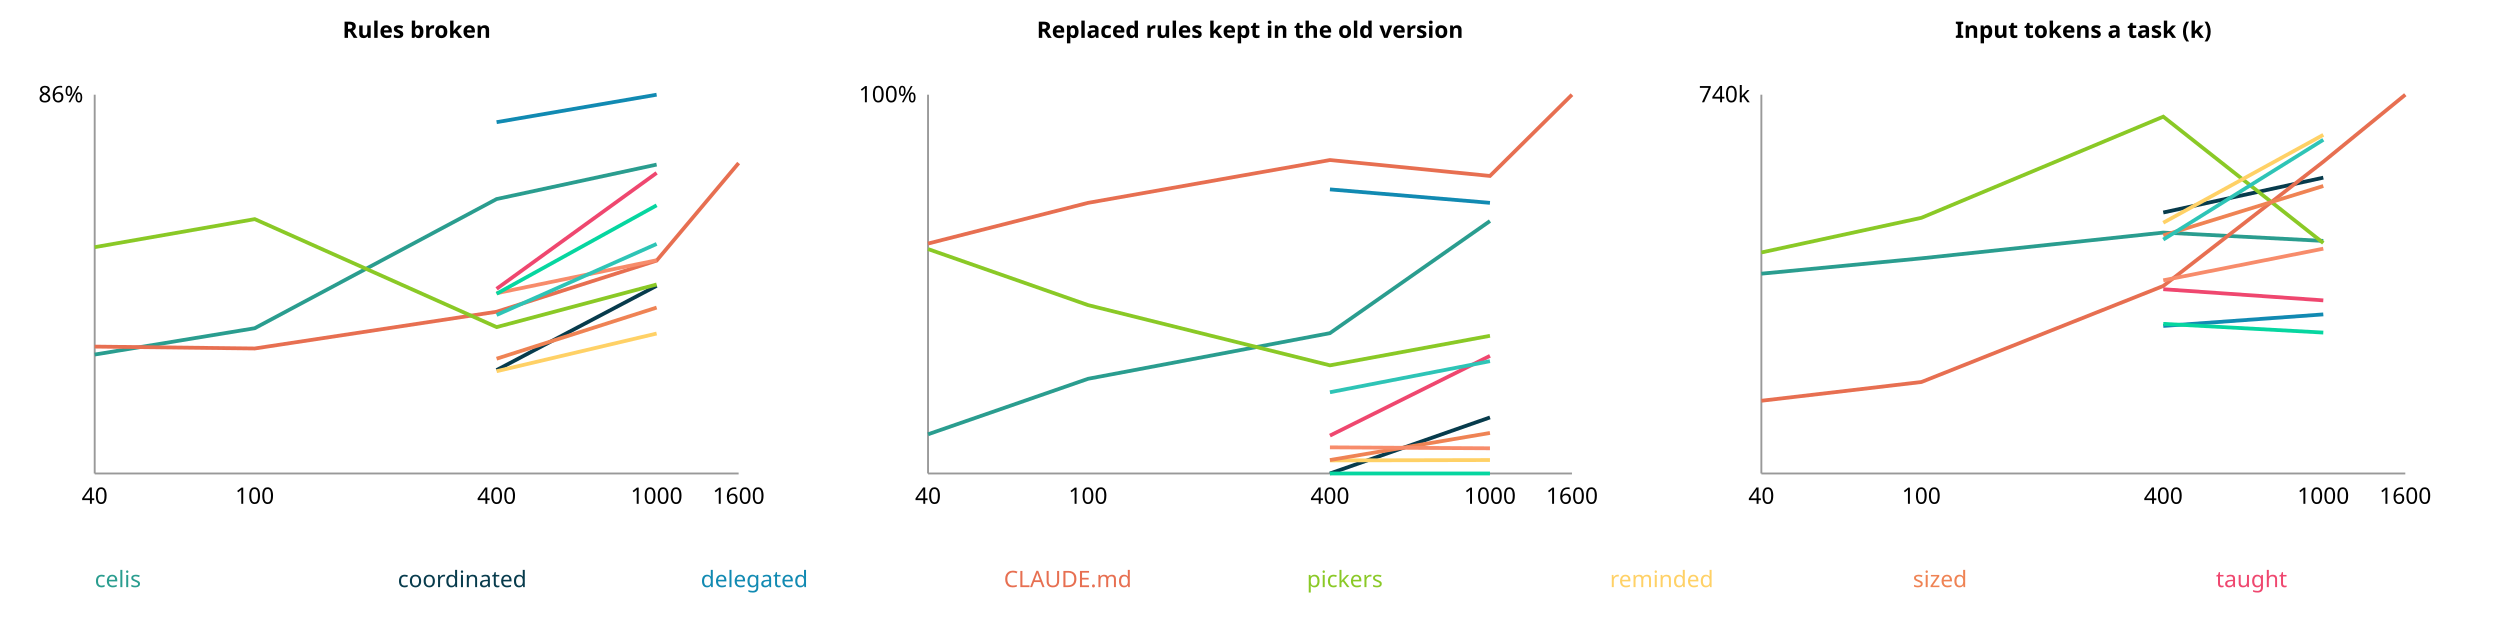
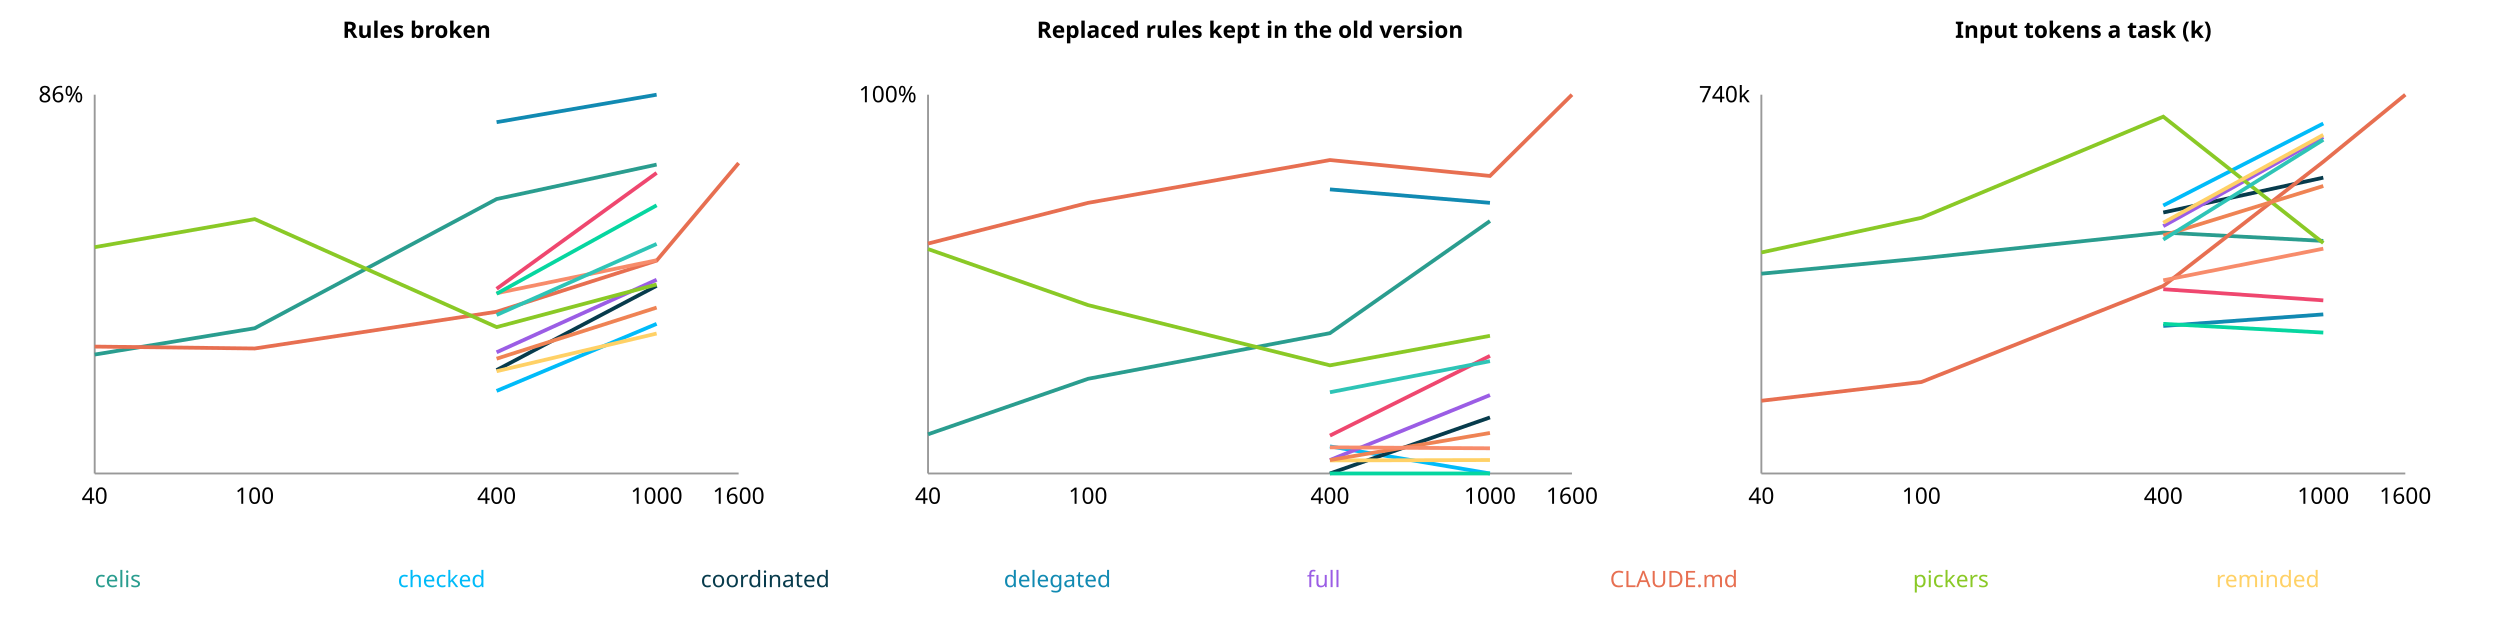
<svg xmlns="http://www.w3.org/2000/svg" width="1320" height="330" font-family="sans-serif" font-size="12">
  <rect width="100%" height="100%" fill="white" />
  <text x="220.0" y="20" text-anchor="middle" font-weight="bold">Rules broken</text>
  <line x1="50" y1="250" x2="390" y2="250" stroke="#999" />
  <line x1="50" y1="50" x2="50" y2="250" stroke="#999" />
  <text x="44" y="54" text-anchor="end">86%</text>
  <text x="50.0" y="266" text-anchor="middle">40</text>
  <text x="134.454" y="266" text-anchor="middle">100</text>
  <text x="262.227" y="266" text-anchor="middle">400</text>
  <text x="346.68" y="266" text-anchor="middle">1000</text>
  <text x="390.0" y="266" text-anchor="middle">1600</text>
  <polyline points="50.0,187.2 134.5,173.3 262.2,105.1 346.7,86.9" fill="none" stroke="#2a9d8f" stroke-width="2" />
+   <polyline points="262.2,206.4 346.7,171.0" fill="none" stroke="#00bbf9" stroke-width="2" />
  <polyline points="262.2,195.4 346.7,150.9" fill="none" stroke="#073b4c" stroke-width="2" />
  <polyline points="262.2,64.5 346.7,50.0" fill="none" stroke="#118ab2" stroke-width="2" />
+   <polyline points="262.2,186.0 346.7,147.7" fill="none" stroke="#9b5de5" stroke-width="2" />
  <polyline points="50.0,183.0 134.5,184.0 262.2,164.6 346.7,137.6 390.0,86.1" fill="none" stroke="#e76f51" stroke-width="2" />
  <polyline points="50.0,130.5 134.5,115.7 262.2,172.7 346.7,150.2" fill="none" stroke="#8ac926" stroke-width="2" />
  <polyline points="262.2,196.0 346.7,176.1" fill="none" stroke="#ffd166" stroke-width="2" />
  <polyline points="262.2,189.4 346.7,162.4" fill="none" stroke="#ef8354" stroke-width="2" />
  <polyline points="262.2,152.5 346.7,91.3" fill="none" stroke="#ef476f" stroke-width="2" />
  <polyline points="262.2,154.8 346.7,137.4" fill="none" stroke="#f78c6b" stroke-width="2" />
  <polyline points="262.2,166.3 346.7,128.8" fill="none" stroke="#2ec4b6" stroke-width="2" />
  <polyline points="262.2,155.1 346.7,108.4" fill="none" stroke="#06d6a0" stroke-width="2" />
  <text x="660.0" y="20" text-anchor="middle" font-weight="bold">Replaced rules kept in the old version</text>
  <line x1="490" y1="250" x2="830" y2="250" stroke="#999" />
  <line x1="490" y1="50" x2="490" y2="250" stroke="#999" />
  <text x="484" y="54" text-anchor="end">100%</text>
  <text x="490.0" y="266" text-anchor="middle">40</text>
  <text x="574.454" y="266" text-anchor="middle">100</text>
  <text x="702.227" y="266" text-anchor="middle">400</text>
  <text x="786.68" y="266" text-anchor="middle">1000</text>
  <text x="830.0" y="266" text-anchor="middle">1600</text>
  <polyline points="490.0,229.3 574.5,200.0 702.2,175.9 786.7,116.7" fill="none" stroke="#2a9d8f" stroke-width="2" />
+   <polyline points="702.2,235.7 786.7,250.0" fill="none" stroke="#00bbf9" stroke-width="2" />
  <polyline points="702.2,250.0 786.7,220.4" fill="none" stroke="#073b4c" stroke-width="2" />
  <polyline points="702.2,100.0 786.7,107.1" fill="none" stroke="#118ab2" stroke-width="2" />
+   <polyline points="702.2,242.9 786.7,208.6" fill="none" stroke="#9b5de5" stroke-width="2" />
  <polyline points="490.0,128.6 574.5,107.1 702.2,84.5 786.7,92.9 830.0,50.0" fill="none" stroke="#e76f51" stroke-width="2" />
  <polyline points="490.0,131.5 574.5,161.1 702.2,192.9 786.7,177.3" fill="none" stroke="#8ac926" stroke-width="2" />
  <polyline points="702.2,243.1 786.7,242.9" fill="none" stroke="#ffd166" stroke-width="2" />
  <polyline points="702.2,242.9 786.7,228.6" fill="none" stroke="#ef8354" stroke-width="2" />
  <polyline points="702.2,230.0 786.7,187.9" fill="none" stroke="#ef476f" stroke-width="2" />
  <polyline points="702.2,236.2 786.7,236.7" fill="none" stroke="#f78c6b" stroke-width="2" />
  <polyline points="702.2,207.1 786.7,190.7" fill="none" stroke="#2ec4b6" stroke-width="2" />
  <polyline points="702.2,250.0 786.7,250.0" fill="none" stroke="#06d6a0" stroke-width="2" />
  <text x="1100.0" y="20" text-anchor="middle" font-weight="bold">Input tokens a task (k)</text>
  <line x1="930" y1="250" x2="1270" y2="250" stroke="#999" />
  <line x1="930" y1="50" x2="930" y2="250" stroke="#999" />
  <text x="924" y="54" text-anchor="end">740k</text>
  <text x="930.0" y="266" text-anchor="middle">40</text>
  <text x="1014.454" y="266" text-anchor="middle">100</text>
  <text x="1142.227" y="266" text-anchor="middle">400</text>
  <text x="1226.68" y="266" text-anchor="middle">1000</text>
  <text x="1270.0" y="266" text-anchor="middle">1600</text>
  <polyline points="930.0,144.5 1014.5,136.4 1142.2,122.8 1226.7,127.2" fill="none" stroke="#2a9d8f" stroke-width="2" />
+   <polyline points="1142.2,108.5 1226.7,65.2" fill="none" stroke="#00bbf9" stroke-width="2" />
  <polyline points="1142.2,112.2 1226.7,93.8" fill="none" stroke="#073b4c" stroke-width="2" />
  <polyline points="1142.2,172.1 1226.7,166.0" fill="none" stroke="#118ab2" stroke-width="2" />
+   <polyline points="1142.2,119.4 1226.7,72.4" fill="none" stroke="#9b5de5" stroke-width="2" />
  <polyline points="930.0,211.6 1014.5,201.7 1142.2,151.0 1226.7,85.4 1270.0,50.0" fill="none" stroke="#e76f51" stroke-width="2" />
  <polyline points="930.0,133.3 1014.5,115.0 1142.2,61.6 1226.7,128.3" fill="none" stroke="#8ac926" stroke-width="2" />
  <polyline points="1142.2,117.6 1226.7,71.2" fill="none" stroke="#ffd166" stroke-width="2" />
  <polyline points="1142.2,124.3 1226.7,98.2" fill="none" stroke="#ef8354" stroke-width="2" />
  <polyline points="1142.2,152.7 1226.7,158.6" fill="none" stroke="#ef476f" stroke-width="2" />
  <polyline points="1142.2,148.0 1226.7,131.3" fill="none" stroke="#f78c6b" stroke-width="2" />
  <polyline points="1142.2,126.5 1226.7,73.8" fill="none" stroke="#2ec4b6" stroke-width="2" />
  <polyline points="1142.2,171.0 1226.7,175.6" fill="none" stroke="#06d6a0" stroke-width="2" />
  <text x="50" y="310" fill="#2a9d8f">celis</text>
-   <text x="210" y="310" fill="#073b4c">coordinated</text>
-   <text x="370" y="310" fill="#118ab2">delegated</text>
-   <text x="530" y="310" fill="#e76f51">CLAUDE.md</text>
-   <text x="690" y="310" fill="#8ac926">pickers</text>
-   <text x="850" y="310" fill="#ffd166">reminded</text>
-   <text x="1010" y="310" fill="#ef8354">sized</text>
-   <text x="1170" y="310" fill="#ef476f">taught</text>
-   <text x="1330" y="310" fill="#f78c6b">taught1</text>
-   <text x="1490" y="310" fill="#2ec4b6">tooled</text>
-   <text x="1650" y="310" fill="#06d6a0">triggered</text>
+   <text x="210" y="310" fill="#00bbf9">checked</text>
+   <text x="370" y="310" fill="#073b4c">coordinated</text>
+   <text x="530" y="310" fill="#118ab2">delegated</text>
+   <text x="690" y="310" fill="#9b5de5">full</text>
+   <text x="850" y="310" fill="#e76f51">CLAUDE.md</text>
+   <text x="1010" y="310" fill="#8ac926">pickers</text>
+   <text x="1170" y="310" fill="#ffd166">reminded</text>
+   <text x="1330" y="310" fill="#ef8354">sized</text>
+   <text x="1490" y="310" fill="#ef476f">taught</text>
+   <text x="1650" y="310" fill="#f78c6b">taught1</text>
+   <text x="1810" y="310" fill="#2ec4b6">tooled</text>
+   <text x="1970" y="310" fill="#06d6a0">triggered</text>
</svg>
